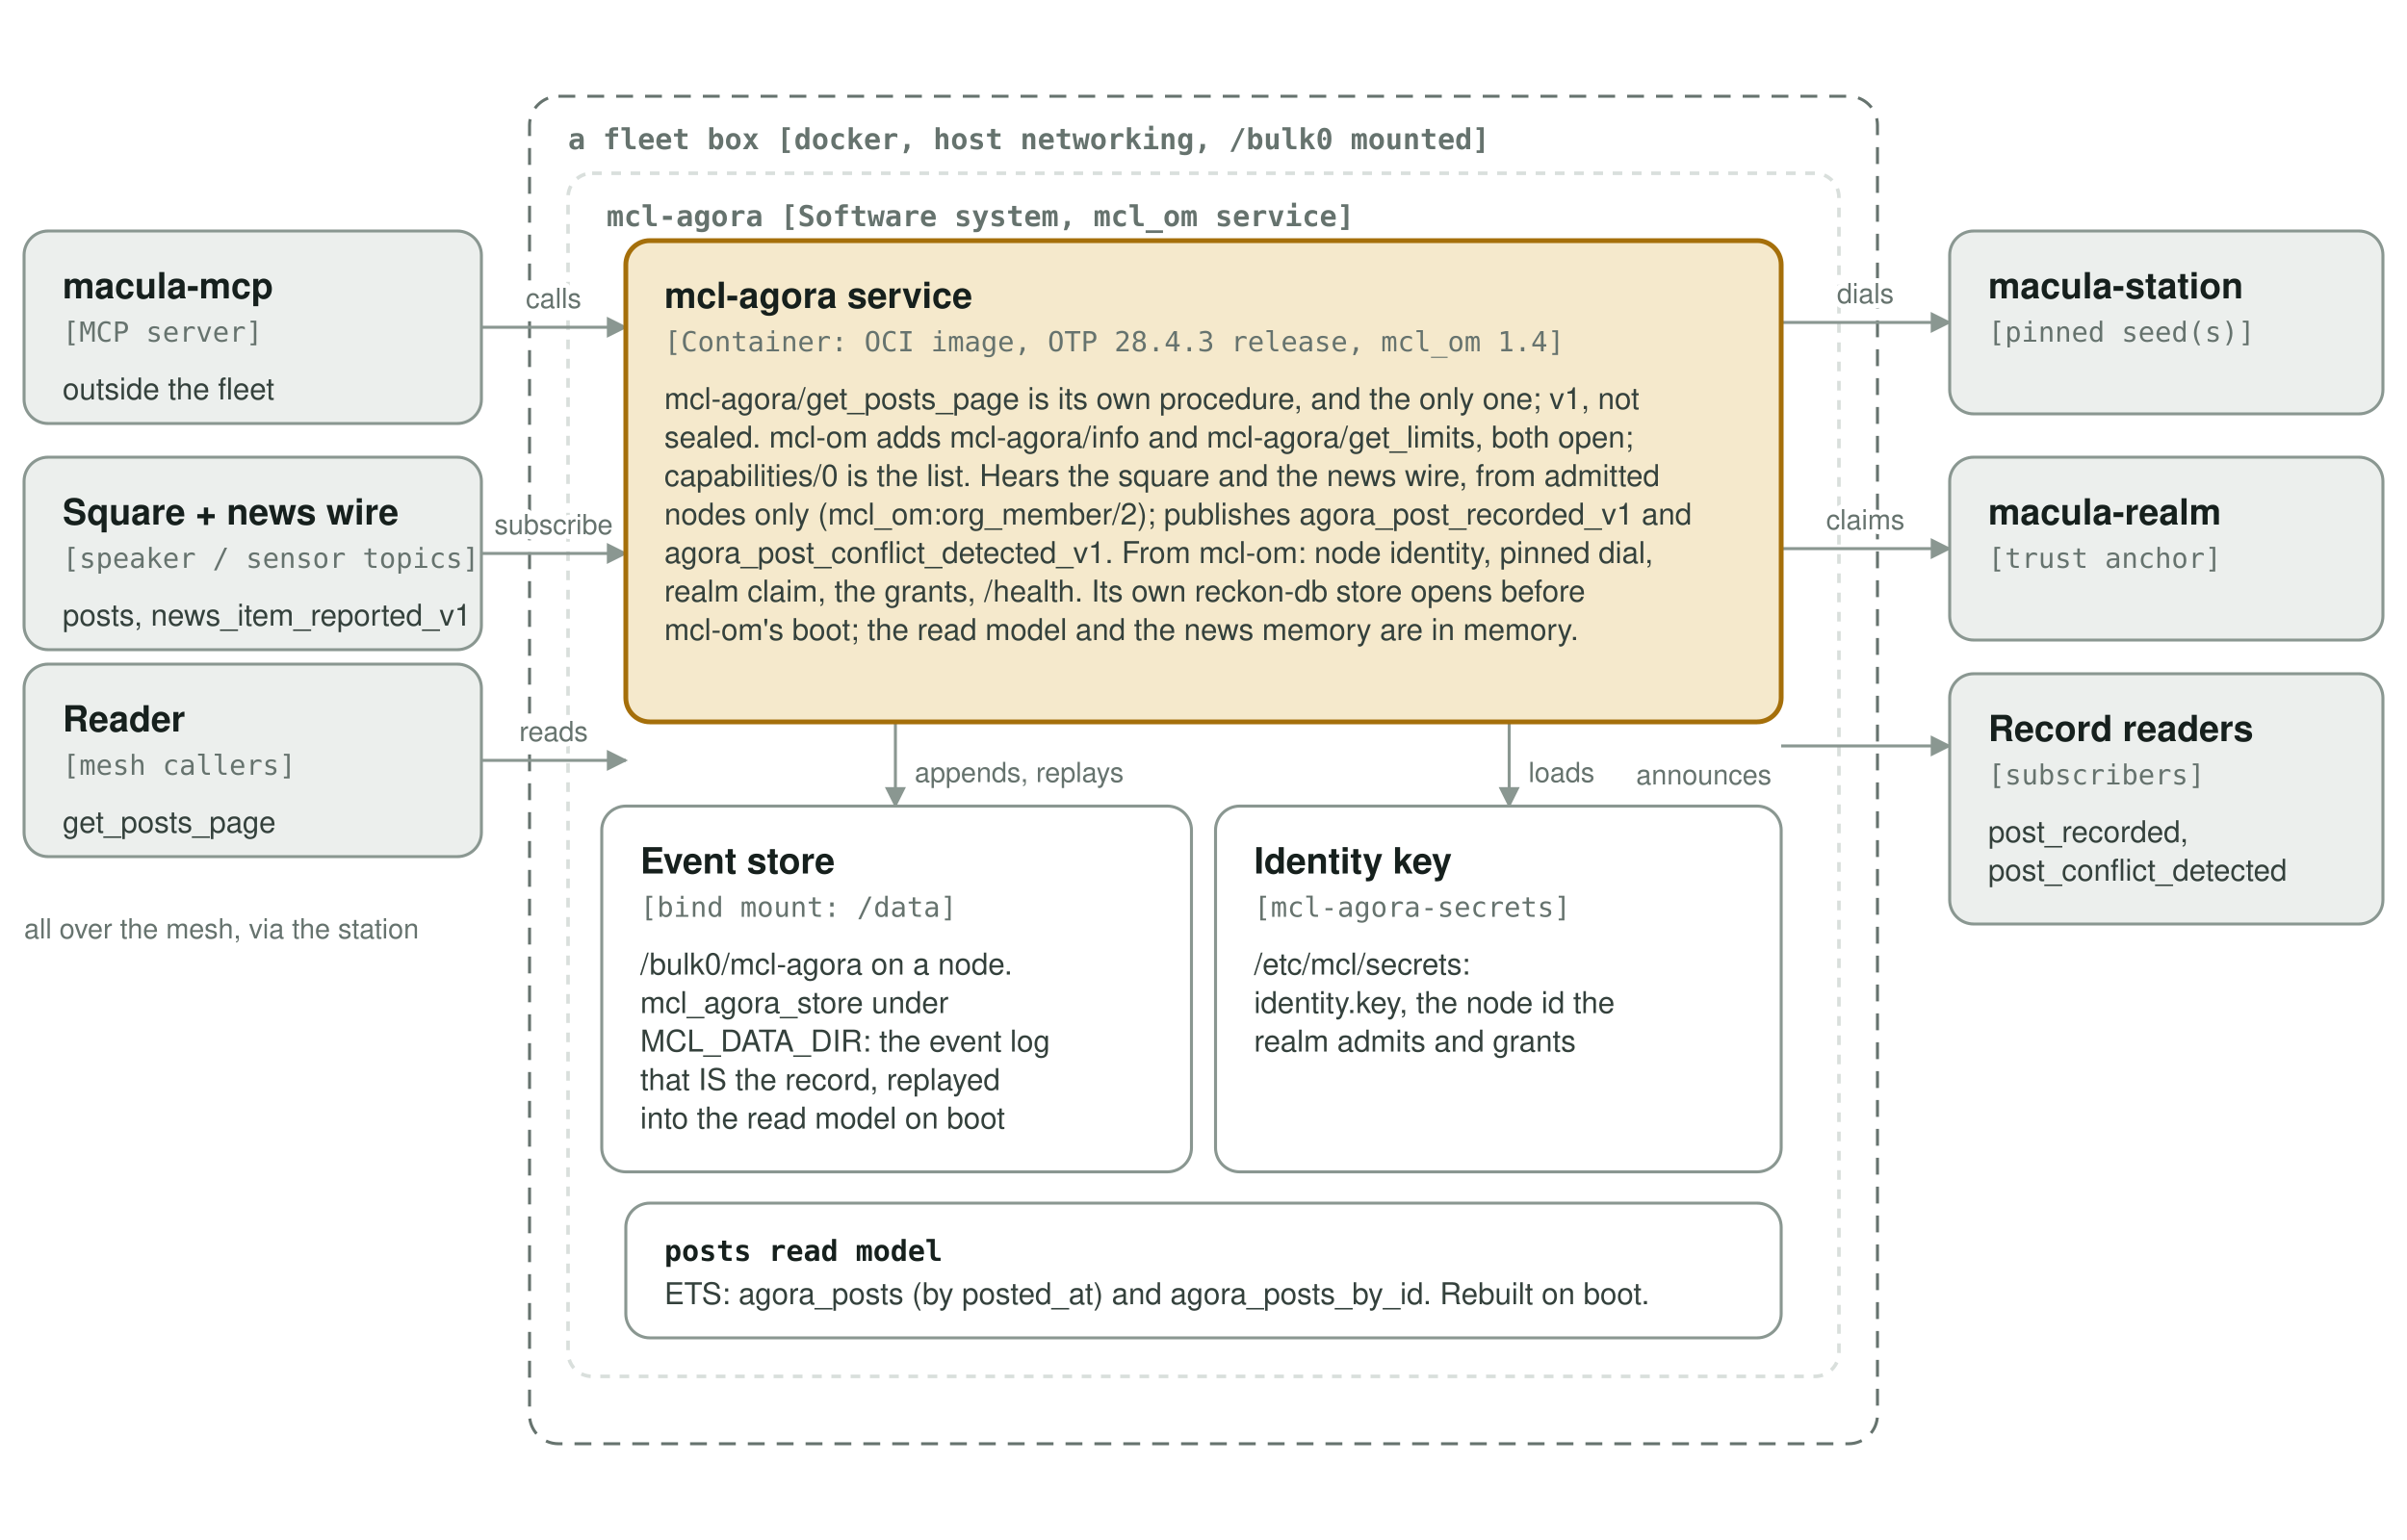
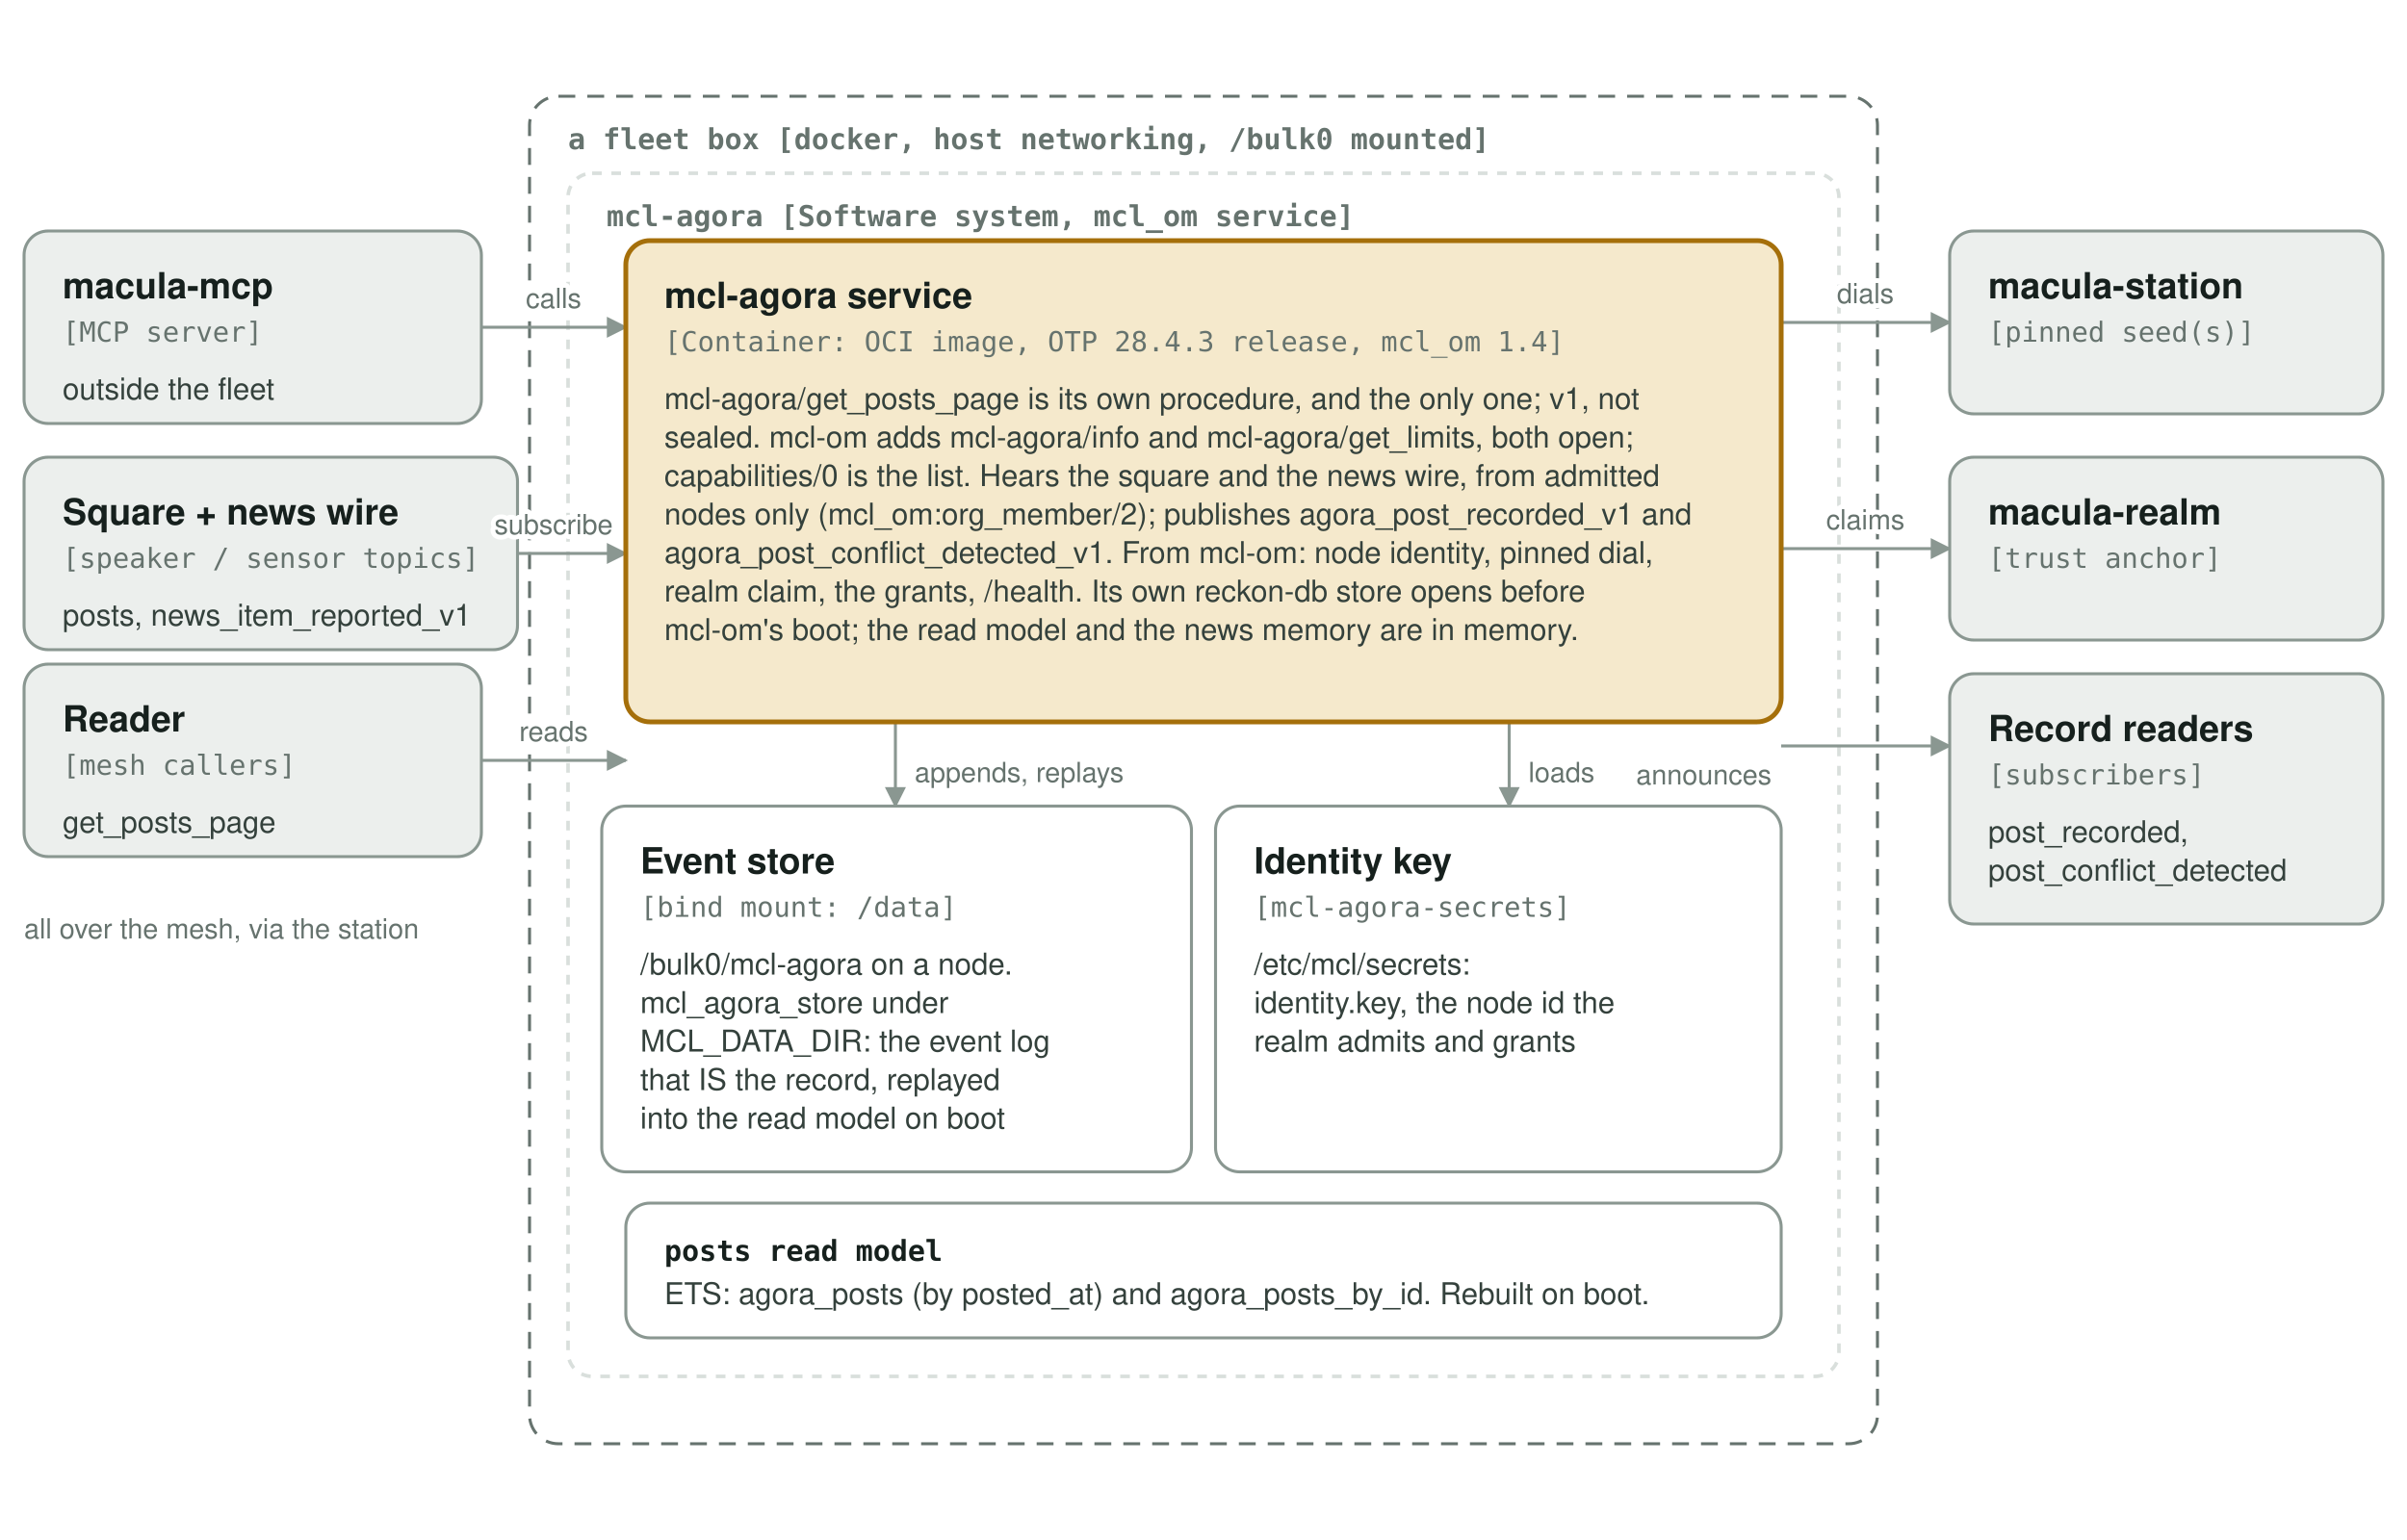
<svg xmlns="http://www.w3.org/2000/svg" viewBox="0 0 1000 640" role="img" aria-label="mcl-agora containers">
  <style>
.t-name { font-family: "Atkinson Hyperlegible", "Segoe UI", system-ui, -apple-system, Helvetica, Arial, sans-serif; font-size: 15px; font-weight: 700; }
.t-desc { font-family: "Atkinson Hyperlegible", "Segoe UI", system-ui, -apple-system, Helvetica, Arial, sans-serif; font-size: 12.5px; }
.t-rel { font-family: "Atkinson Hyperlegible", "Segoe UI", system-ui, -apple-system, Helvetica, Arial, sans-serif; font-size: 11.5px; paint-order: stroke; stroke-width: 4px; stroke-linejoin: round; }
.t-code { font-family: "JetBrains Mono", ui-monospace, Menlo, Consolas, monospace; font-size: 13px; font-weight: 600; }
.t-small { font-size: 12px; }
.t-type { font-family: "JetBrains Mono", ui-monospace, Menlo, Consolas, monospace; font-size: 11.5px; }
.t-bound { font-family: "JetBrains Mono", ui-monospace, Menlo, Consolas, monospace; font-size: 12px; font-weight: 600; }
.edge { fill: none; stroke-width: 1.25; }
.edge-later { fill: none; stroke-width: 1.25; stroke-dasharray: 5 4; }
.bg { fill: #FFFFFF; }
.b-sys { fill: #F5E9CC; stroke: #A56F0A; stroke-width: 2; }
.b-ext { fill: #ECEFED; stroke: #8A9791; stroke-width: 1.25; }
.b-per { fill: #E3EBF2; stroke: #3B5B7A; stroke-width: 1.25; }
.b-cmp { fill: #FFFFFF; stroke: #8A9791; stroke-width: 1.25; }
.b-later { fill: none; stroke: #8A9791; stroke-width: 1.25; stroke-dasharray: 5 4; }
.bound { fill: none; stroke: #66736E; stroke-width: 1.25; stroke-dasharray: 7 5; }
.bound-in { fill: none; stroke: #D9DFDC; stroke-width: 1.5; stroke-dasharray: 4 4; }
.head { fill: #3B5B7A; }
.t-name { fill: #16201D; }
.t-code { fill: #16201D; }
.t-type { fill: #66736E; }
.t-desc { fill: #34413C; }
.t-bound { fill: #66736E; }
.t-rel { fill: #66736E; stroke: #FFFFFF; }
.edge, .edge-later { stroke: #8A9791; }
.arrowhead { fill: #8A9791; }
@media (prefers-color-scheme: dark) {
.bg { fill: #171F1C; }
.b-sys { fill: #3A2E13; stroke: #E3AA3C; stroke-width: 2; }
.b-ext { fill: #1C2421; stroke: #7D8B85; stroke-width: 1.25; }
.b-per { fill: #1D2A36; stroke: #8EB4D8; stroke-width: 1.25; }
.b-cmp { fill: #171F1C; stroke: #7D8B85; stroke-width: 1.25; }
.b-later { fill: none; stroke: #7D8B85; stroke-width: 1.25; stroke-dasharray: 5 4; }
.bound { fill: none; stroke: #93A09A; stroke-width: 1.25; stroke-dasharray: 7 5; }
.bound-in { fill: none; stroke: #2A3431; stroke-width: 1.5; stroke-dasharray: 4 4; }
.head { fill: #8EB4D8; }
.t-name { fill: #E6ECE9; }
.t-code { fill: #E6ECE9; }
.t-type { fill: #93A09A; }
.t-desc { fill: #C3CDC8; }
.t-bound { fill: #93A09A; }
.t-rel { fill: #93A09A; stroke: #171F1C; }
.edge, .edge-later { stroke: #7D8B85; }
.arrowhead { fill: #7D8B85; }
}
</style>
  <defs>
    <marker id="a" viewBox="0 0 10 10" refX="9" refY="5" markerWidth="7" markerHeight="7" orient="auto-start-reverse">
      <path class="arrowhead" d="M0 0L10 5L0 10z" />
    </marker>
  </defs>
  <rect class="bg" x="0" y="0" width="1000" height="640" />
  <rect class="bound" x="220" y="40" width="560" height="560" rx="12" />
  <text class="t-bound" x="236" y="62">a fleet box [docker, host networking, /bulk0 mounted]</text>
  <rect class="bound-in" x="236" y="72" width="528" height="500" rx="10" />
  <text class="t-bound" x="252" y="94">mcl-agora [Software system, mcl_om service]</text>
  <path class="edge" d="M200 136H260" marker-end="url(#a)" />
-   <path class="edge" d="M200 230H260" marker-end="url(#a)" />
+   <path class="edge" d="M215 230H260" marker-end="url(#a)" />
  <path class="edge" d="M200 316H260" marker-end="url(#a)" />
  <path class="edge" d="M740 134H810" marker-end="url(#a)" />
  <path class="edge" d="M740 228H810" marker-end="url(#a)" />
  <path class="edge" d="M740 310H810" marker-end="url(#a)" />
  <path class="edge" d="M372 300V335" marker-end="url(#a)" />
  <path class="edge" d="M627 300V335" marker-end="url(#a)" />
  <rect class="b-sys" x="260" y="100" width="480" height="200" rx="10" />
  <text class="t-name" x="276" y="128">mcl-agora service</text>
  <text class="t-type" x="276" y="146">[Container: OCI image, OTP 28.4.3 release, mcl_om 1.4]</text>
  <text class="t-desc" x="276" y="170">mcl-agora/get_posts_page is its own procedure, and the only one; v1, not</text>
  <text class="t-desc" x="276" y="186">sealed. mcl-om adds mcl-agora/info and mcl-agora/get_limits, both open;</text>
  <text class="t-desc" x="276" y="202">capabilities/0 is the list. Hears the square and the news wire, from admitted</text>
  <text class="t-desc" x="276" y="218">nodes only (mcl_om:org_member/2); publishes agora_post_recorded_v1 and</text>
  <text class="t-desc" x="276" y="234">agora_post_conflict_detected_v1. From mcl-om: node identity, pinned dial,</text>
  <text class="t-desc" x="276" y="250">realm claim, the grants, /health. Its own reckon-db store opens before</text>
  <text class="t-desc" x="276" y="266">mcl-om's boot; the read model and the news memory are in memory.</text>
  <rect class="b-cmp" x="250" y="335" width="245" height="152" rx="10" />
  <text class="t-name" x="266" y="363">Event store</text>
  <text class="t-type" x="266" y="381">[bind mount: /data]</text>
  <text class="t-desc" x="266" y="405">/bulk0/mcl-agora on a node.</text>
  <text class="t-desc" x="266" y="421">mcl_agora_store under</text>
  <text class="t-desc" x="266" y="437">MCL_DATA_DIR: the event log</text>
  <text class="t-desc" x="266" y="453">that IS the record, replayed</text>
  <text class="t-desc" x="266" y="469">into the read model on boot</text>
  <rect class="b-cmp" x="505" y="335" width="235" height="152" rx="10" />
  <text class="t-name" x="521" y="363">Identity key</text>
  <text class="t-type" x="521" y="381">[mcl-agora-secrets]</text>
  <text class="t-desc" x="521" y="405">/etc/mcl/secrets:</text>
  <text class="t-desc" x="521" y="421">identity.key, the node id the</text>
  <text class="t-desc" x="521" y="437">realm admits and grants</text>
  <rect class="b-cmp" x="260" y="500" width="480" height="56" rx="10" />
  <text class="t-code t-small" x="276" y="524">posts read model</text>
  <text class="t-desc" x="276" y="542">ETS: agora_posts (by posted_at) and agora_posts_by_id. Rebuilt on boot.</text>
  <rect class="b-ext" x="10" y="96" width="190" height="80" rx="10" />
  <text class="t-name" x="26" y="124">macula-mcp</text>
  <text class="t-type" x="26" y="142">[MCP server]</text>
  <text class="t-desc" x="26" y="166">outside the fleet</text>
-   <rect class="b-ext" x="10" y="190" width="190" height="80" rx="10" />
+   <rect class="b-ext" x="10" y="190" width="205" height="80" rx="10" />
  <text class="t-name" x="26" y="218">Square + news wire</text>
  <text class="t-type" x="26" y="236">[speaker / sensor topics]</text>
  <text class="t-desc" x="26" y="260">posts, news_item_reported_v1</text>
  <rect class="b-ext" x="10" y="276" width="190" height="80" rx="10" />
  <text class="t-name" x="26" y="304">Reader</text>
  <text class="t-type" x="26" y="322">[mesh callers]</text>
  <text class="t-desc" x="26" y="346">get_posts_page</text>
  <rect class="b-ext" x="810" y="96" width="180" height="76" rx="10" />
  <text class="t-name" x="826" y="124">macula-station</text>
  <text class="t-type" x="826" y="142">[pinned seed(s)]</text>
  <rect class="b-ext" x="810" y="190" width="180" height="76" rx="10" />
  <text class="t-name" x="826" y="218">macula-realm</text>
  <text class="t-type" x="826" y="236">[trust anchor]</text>
  <rect class="b-ext" x="810" y="280" width="180" height="104" rx="10" />
  <text class="t-name" x="826" y="308">Record readers</text>
  <text class="t-type" x="826" y="326">[subscribers]</text>
  <text class="t-desc" x="826" y="350">post_recorded,</text>
  <text class="t-desc" x="826" y="366">post_conflict_detected</text>
  <text class="t-rel" x="230" y="128" text-anchor="middle">calls</text>
  <text class="t-rel" x="230" y="222" text-anchor="middle">subscribe</text>
  <text class="t-rel" x="230" y="308" text-anchor="middle">reads</text>
  <text class="t-rel" x="10" y="390">all over the mesh, via the station</text>
  <text class="t-rel" x="775" y="126" text-anchor="middle">dials</text>
  <text class="t-rel" x="775" y="220" text-anchor="middle">claims</text>
  <text class="t-rel" x="736" y="326" text-anchor="end">announces</text>
  <text class="t-rel" x="380" y="325">appends, replays</text>
  <text class="t-rel" x="635" y="325">loads</text>
</svg>
